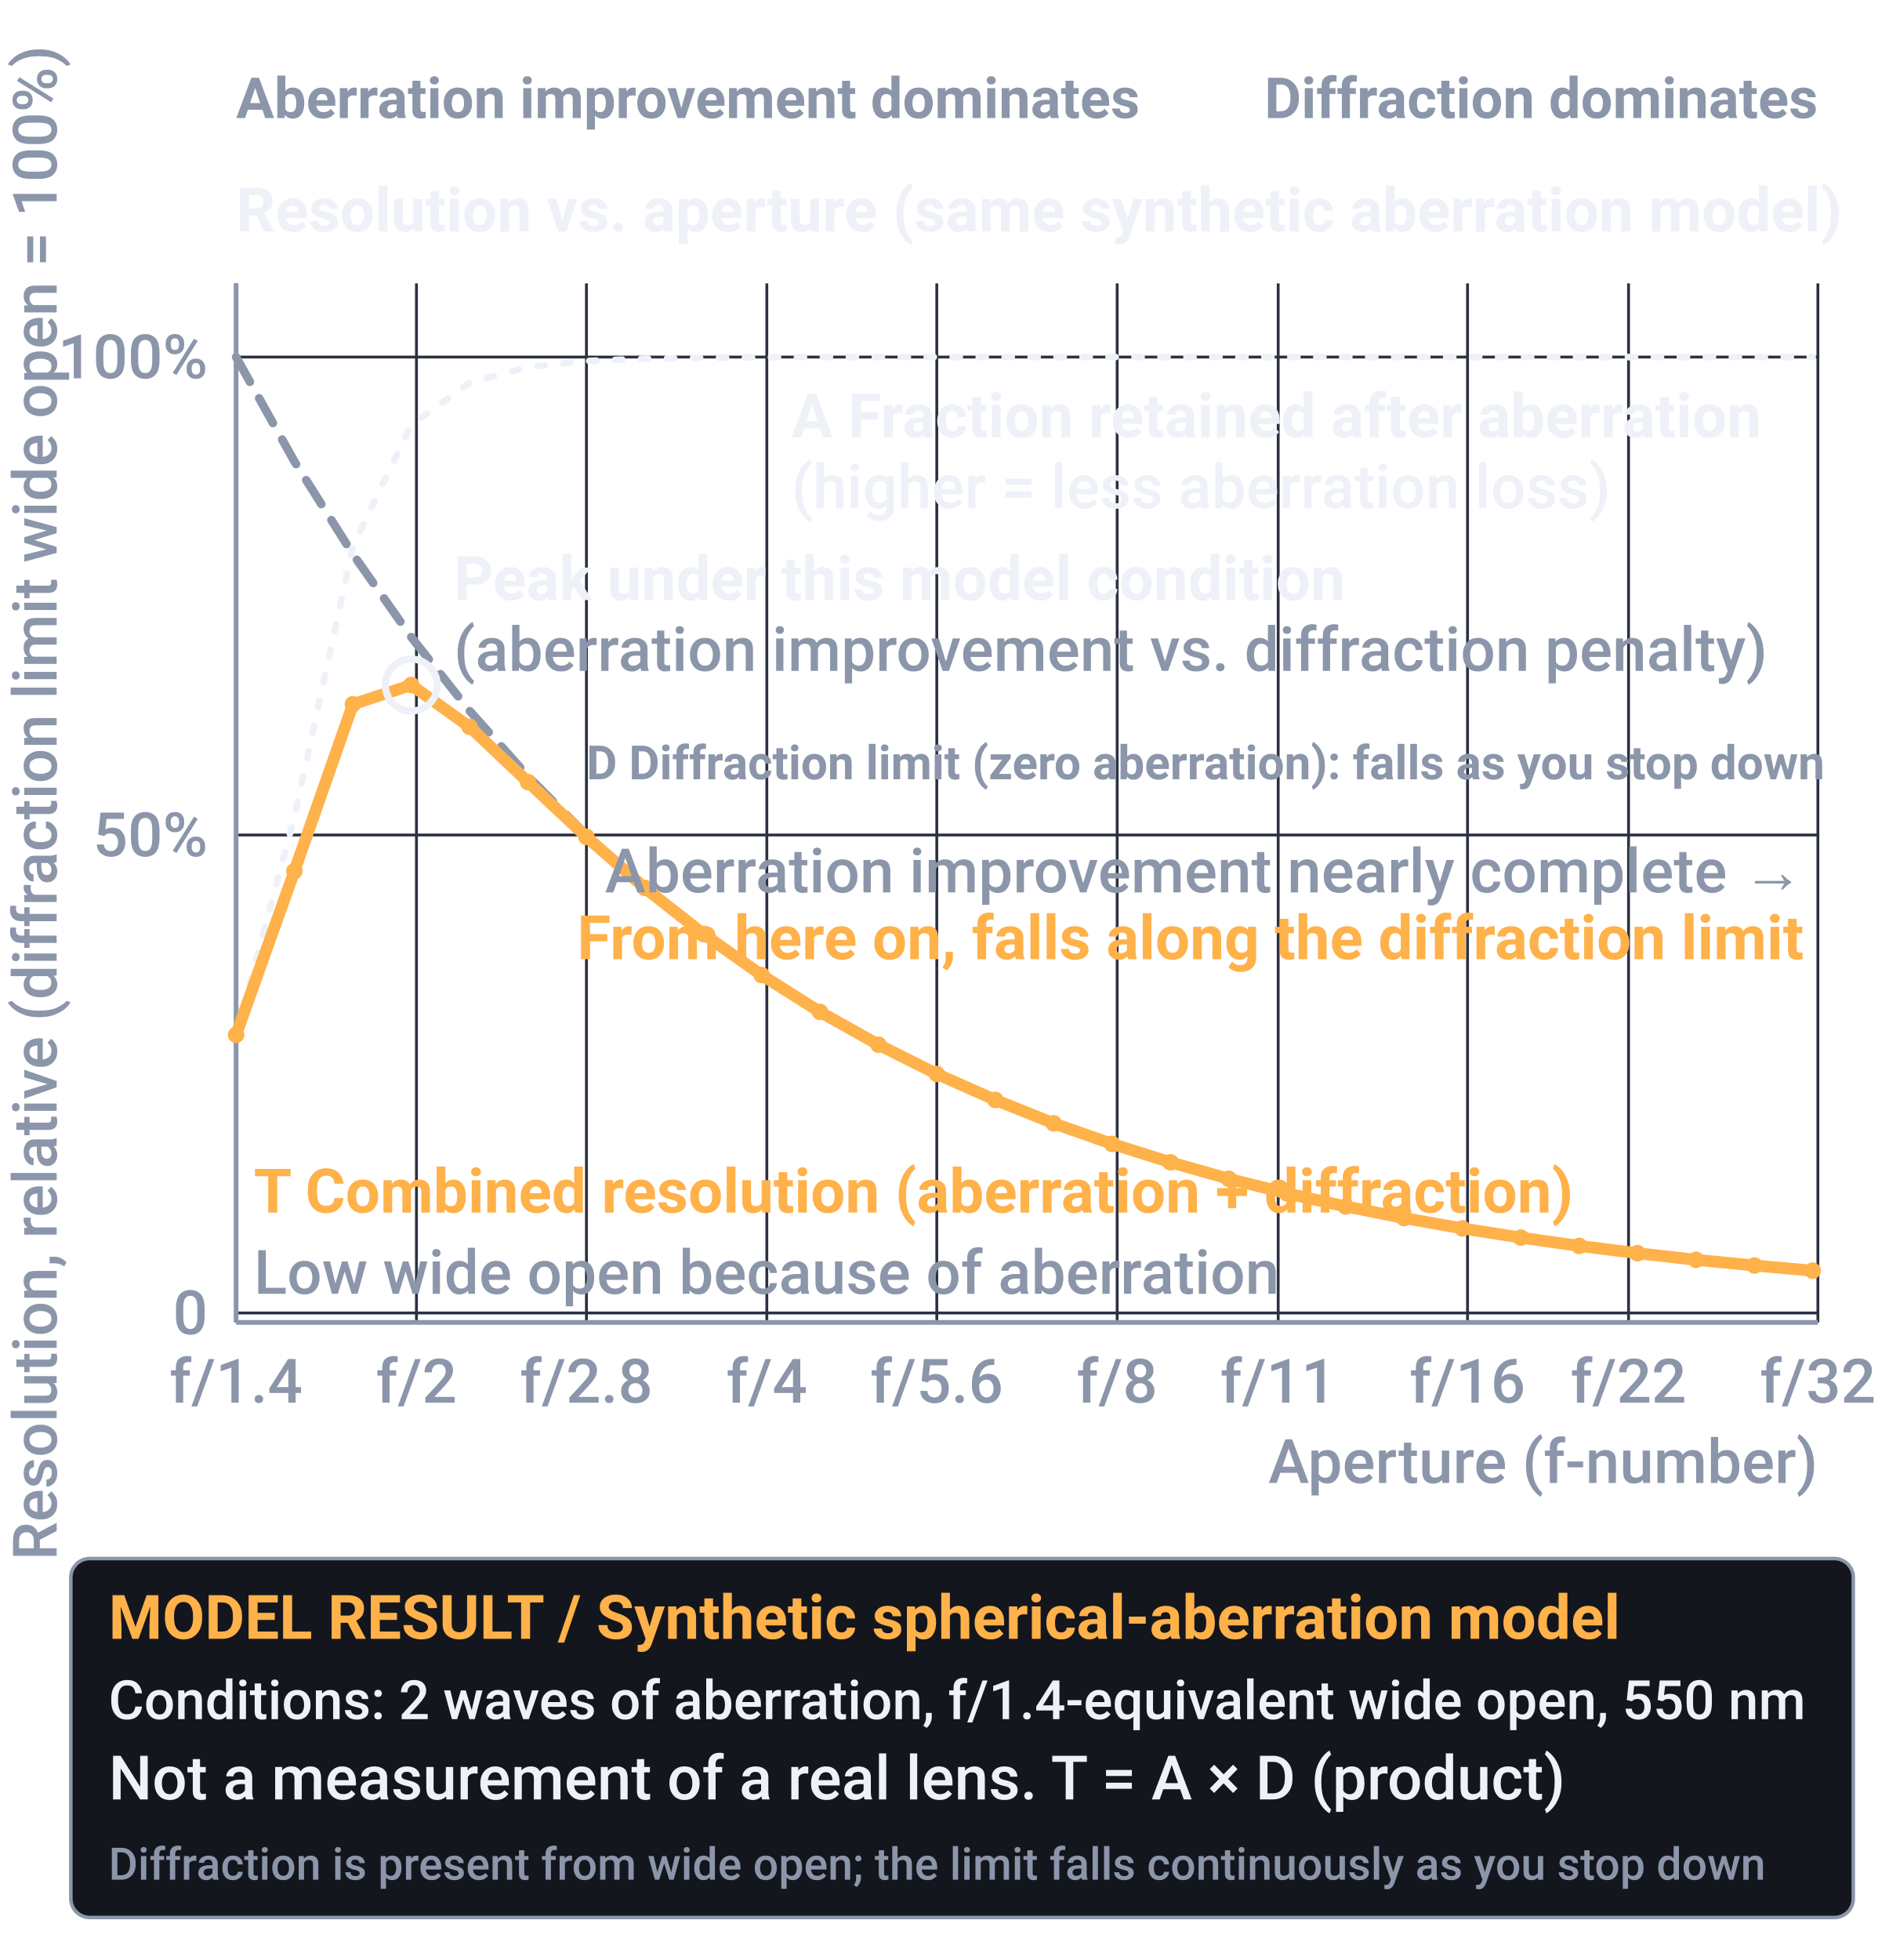
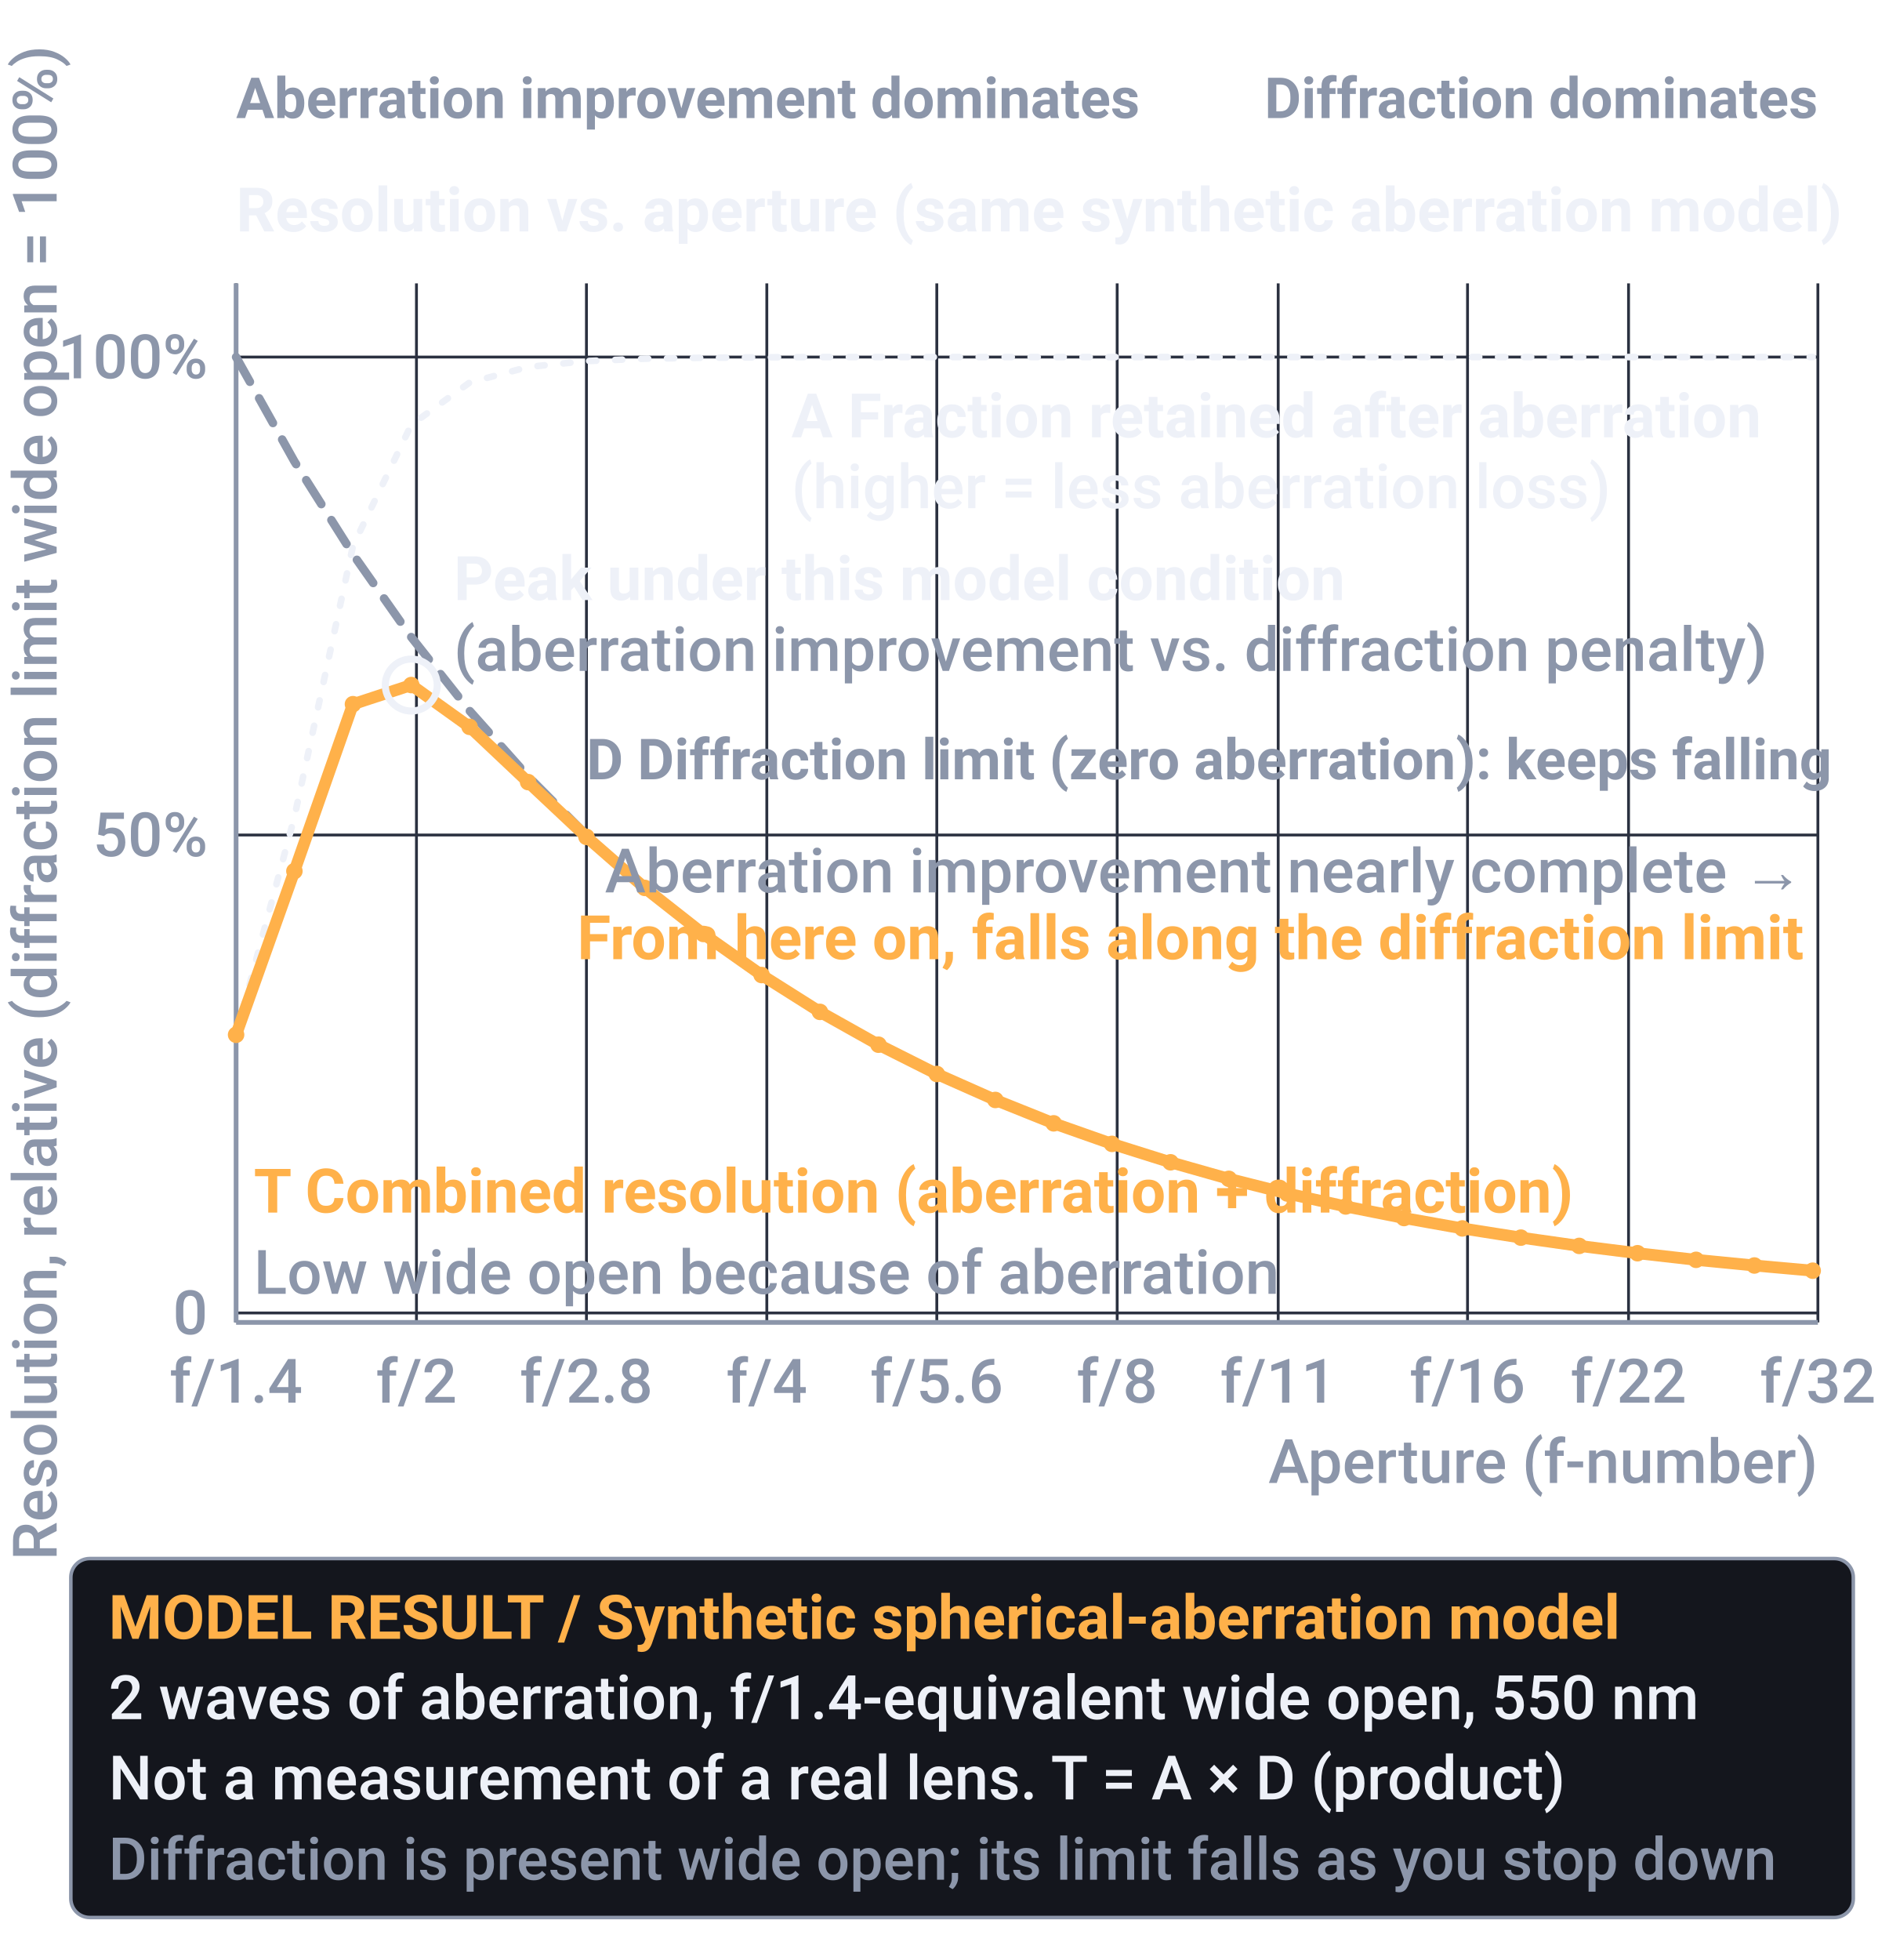
<svg xmlns="http://www.w3.org/2000/svg" viewBox="0 0 800 830" width="800" height="830" role="img" aria-labelledby="t">
  <g font-family="system-ui,-apple-system,'Segoe UI',Roboto,'Helvetica Neue','Hiragino Sans','Noto Sans JP',Arial,sans-serif">
    <line x1="100.0" y1="120.0" x2="100.0" y2="560.0" stroke="#2b3140" stroke-width="1.2" />
    <text x="100.0" y="594.0" fill="#8c96aa" font-size="26" font-weight="500" text-anchor="middle">f/1.4</text>
    <line x1="176.4" y1="120.0" x2="176.4" y2="560.0" stroke="#2b3140" stroke-width="1.2" />
    <text x="176.4" y="594.0" fill="#8c96aa" font-size="26" font-weight="500" text-anchor="middle">f/2</text>
    <line x1="248.4" y1="120.0" x2="248.4" y2="560.0" stroke="#2b3140" stroke-width="1.2" />
    <text x="248.4" y="594.0" fill="#8c96aa" font-size="26" font-weight="500" text-anchor="middle">f/2.8</text>
    <line x1="324.8" y1="120.0" x2="324.8" y2="560.0" stroke="#2b3140" stroke-width="1.2" />
    <text x="324.8" y="594.0" fill="#8c96aa" font-size="26" font-weight="500" text-anchor="middle">f/4</text>
    <line x1="396.8" y1="120.0" x2="396.8" y2="560.0" stroke="#2b3140" stroke-width="1.2" />
    <text x="396.8" y="594.0" fill="#8c96aa" font-size="26" font-weight="500" text-anchor="middle">f/5.6</text>
    <line x1="473.2" y1="120.0" x2="473.2" y2="560.0" stroke="#2b3140" stroke-width="1.2" />
    <text x="473.2" y="594.0" fill="#8c96aa" font-size="26" font-weight="500" text-anchor="middle">f/8</text>
    <line x1="541.4" y1="120.0" x2="541.4" y2="560.0" stroke="#2b3140" stroke-width="1.2" />
    <text x="541.4" y="594.0" fill="#8c96aa" font-size="26" font-weight="500" text-anchor="middle">f/11</text>
    <line x1="621.6" y1="120.0" x2="621.6" y2="560.0" stroke="#2b3140" stroke-width="1.2" />
    <text x="621.6" y="594.0" fill="#8c96aa" font-size="26" font-weight="500" text-anchor="middle">f/16</text>
    <line x1="689.8" y1="120.0" x2="689.8" y2="560.0" stroke="#2b3140" stroke-width="1.2" />
    <text x="689.8" y="594.0" fill="#8c96aa" font-size="26" font-weight="500" text-anchor="middle">f/22</text>
    <line x1="770.0" y1="120.0" x2="770.0" y2="560.0" stroke="#2b3140" stroke-width="1.2" />
    <text x="770.0" y="594.0" fill="#8c96aa" font-size="26" font-weight="500" text-anchor="middle">f/32</text>
    <line x1="100.0" y1="151.2" x2="770.0" y2="151.2" stroke="#2b3140" stroke-width="1.2" />
    <text x="88.0" y="160.2" fill="#8c96aa" font-size="26" font-weight="500" text-anchor="end">100%</text>
    <line x1="100.0" y1="353.6" x2="770.0" y2="353.6" stroke="#2b3140" stroke-width="1.2" />
    <text x="88.0" y="362.6" fill="#8c96aa" font-size="26" font-weight="500" text-anchor="end">50%</text>
    <line x1="100.0" y1="556.0" x2="770.0" y2="556.0" stroke="#2b3140" stroke-width="1.2" />
    <text x="88.0" y="565.0" fill="#8c96aa" font-size="26" font-weight="500" text-anchor="end">0</text>
    <line x1="100.0" y1="560.0" x2="770.0" y2="560.0" stroke="#8c96aa" stroke-width="2" />
    <line x1="100.0" y1="120.0" x2="100.0" y2="560.0" stroke="#8c96aa" stroke-width="2" />
    <text x="770.0" y="628.0" fill="#8c96aa" font-size="26" font-weight="500" text-anchor="end">Aperture (f-number)</text>
    <text transform="translate(24 340.0) rotate(-90)" fill="#8c96aa" font-size="26" font-weight="500" text-anchor="middle">Resolution, relative (diffraction limit wide open = 100%)</text>
    <text x="100.0" y="50.0" fill="#8c96aa" font-size="24" font-weight="700" text-anchor="start">Aberration improvement dominates</text>
    <text x="770.0" y="50.0" fill="#8c96aa" font-size="24" font-weight="700" text-anchor="end">Diffraction dominates</text>
    <text x="100.0" y="98.0" fill="#eef1f8" font-size="26" font-weight="700" text-anchor="start">Resolution vs. aperture (same synthetic aberration model)</text>
    <polyline points="100.0,151.2 124.7,195.4 149.5,234.7 174.2,269.8 198.9,301.0 223.7,328.8 248.4,353.6 273.1,375.7 297.9,395.4 322.6,412.9 347.3,428.5 372.1,442.4 396.8,454.8 421.6,465.8 446.3,475.7 471.0,484.4 495.8,492.2 520.5,499.2 545.2,505.4 570.0,510.9 594.7,515.8 619.4,520.2 644.2,524.1 668.9,527.6 693.6,530.7 718.4,533.5 743.1,535.9 767.8,538.1" fill="none" stroke="#8c96aa" stroke-width="3.6" stroke-dasharray="12 8" stroke-linecap="round" />
    <polyline points="100.0,438.2 124.7,346.0 149.5,231.2 174.2,179.9 198.9,162.0 223.7,155.4 248.4,152.9 273.1,151.9 297.9,151.5 322.6,151.3 347.3,151.2 372.1,151.2 396.8,151.2 421.6,151.2 446.3,151.2 471.0,151.2 495.8,151.2 520.5,151.2 545.2,151.2 570.0,151.2 594.7,151.2 619.4,151.2 644.2,151.2 668.9,151.2 693.6,151.2 718.4,151.2 743.1,151.2 767.8,151.2" fill="none" stroke="#eef1f8" stroke-width="2.8" stroke-dasharray="3 8" stroke-linecap="round" />
    <polyline points="100.0,438.2 124.7,368.9 149.5,298.2 174.2,290.1 198.9,307.8 223.7,331.2 248.4,354.4 273.1,376.0 297.9,395.5 322.6,412.9 347.3,428.5 372.1,442.4 396.8,454.8 421.6,465.8 446.3,475.7 471.0,484.4 495.8,492.2 520.5,499.2 545.2,505.4 570.0,510.9 594.7,515.8 619.4,520.2 644.2,524.1 668.9,527.6 693.6,530.7 718.4,533.5 743.1,535.9 767.8,538.1" fill="none" stroke="#ffb14a" stroke-width="5.0" stroke-linecap="round" />
    <circle cx="100.0" cy="438.2" r="3.5" fill="#ffb14a" />
    <circle cx="124.7" cy="368.9" r="3.5" fill="#ffb14a" />
    <circle cx="149.5" cy="298.2" r="3.5" fill="#ffb14a" />
    <circle cx="174.2" cy="290.1" r="3.5" fill="#ffb14a" />
    <circle cx="198.9" cy="307.8" r="3.5" fill="#ffb14a" />
    <circle cx="223.7" cy="331.2" r="3.5" fill="#ffb14a" />
    <circle cx="248.4" cy="354.4" r="3.5" fill="#ffb14a" />
    <circle cx="273.1" cy="376.0" r="3.5" fill="#ffb14a" />
    <circle cx="297.9" cy="395.5" r="3.5" fill="#ffb14a" />
    <circle cx="322.6" cy="412.9" r="3.5" fill="#ffb14a" />
    <circle cx="347.3" cy="428.5" r="3.5" fill="#ffb14a" />
    <circle cx="372.1" cy="442.4" r="3.5" fill="#ffb14a" />
    <circle cx="396.8" cy="454.8" r="3.5" fill="#ffb14a" />
    <circle cx="421.6" cy="465.8" r="3.5" fill="#ffb14a" />
    <circle cx="446.3" cy="475.7" r="3.5" fill="#ffb14a" />
    <circle cx="471.0" cy="484.4" r="3.5" fill="#ffb14a" />
    <circle cx="495.8" cy="492.2" r="3.5" fill="#ffb14a" />
    <circle cx="520.5" cy="499.2" r="3.5" fill="#ffb14a" />
    <circle cx="545.2" cy="505.4" r="3.5" fill="#ffb14a" />
    <circle cx="570.0" cy="510.9" r="3.5" fill="#ffb14a" />
    <circle cx="594.7" cy="515.8" r="3.5" fill="#ffb14a" />
    <circle cx="619.4" cy="520.2" r="3.5" fill="#ffb14a" />
    <circle cx="644.2" cy="524.1" r="3.5" fill="#ffb14a" />
    <circle cx="668.9" cy="527.6" r="3.5" fill="#ffb14a" />
    <circle cx="693.6" cy="530.7" r="3.5" fill="#ffb14a" />
    <circle cx="718.4" cy="533.5" r="3.5" fill="#ffb14a" />
    <circle cx="743.1" cy="535.9" r="3.5" fill="#ffb14a" />
    <circle cx="767.8" cy="538.1" r="3.5" fill="#ffb14a" />
    <circle cx="174.2" cy="290.1" r="11" fill="none" stroke="#eef1f8" stroke-width="3" />
    <text x="192.2" y="254.1" fill="#eef1f8" font-size="26" font-weight="700" text-anchor="start">Peak under this model condition</text>
    <text x="192.2" y="284.1" fill="#8c96aa" font-size="26" font-weight="500" text-anchor="start">(aberration improvement vs. diffraction penalty)</text>
-     <text x="335.2" y="185.2" fill="#eef1f8" font-size="26" font-weight="700" text-anchor="start">A  Fraction retained after aberration</text>
+     <text x="335.2" y="185.2" fill="#eef1f8" font-size="26" font-weight="700" text-anchor="start">A Fraction retained after aberration</text>
    <text x="335.2" y="215.2" fill="#eef1f8" font-size="26" font-weight="500" text-anchor="start">(higher = less aberration loss)</text>
-     <text x="248.4" y="330.0" fill="#8c96aa" font-size="20" font-weight="700" text-anchor="start">D  Diffraction limit (zero aberration): falls as you stop down</text>
-     <text x="107.5" y="513.5" fill="#ffb14a" font-size="26" font-weight="700" text-anchor="start">T  Combined resolution (aberration + diffraction)</text>
+     <text x="248.4" y="330.0" fill="#8c96aa" font-size="24" font-weight="700" text-anchor="start">D Diffraction limit (zero aberration): keeps falling</text>
+     <text x="107.5" y="513.5" fill="#ffb14a" font-size="26" font-weight="700" text-anchor="start">T Combined resolution (aberration + diffraction)</text>
    <text x="107.5" y="547.9" fill="#8c96aa" font-size="26" font-weight="500" text-anchor="start">Low wide open because of aberration</text>
    <text x="764.0" y="377.9" fill="#8c96aa" font-size="26" font-weight="500" text-anchor="end">Aberration improvement nearly complete →</text>
    <text x="764.0" y="406.2" fill="#ffb14a" font-size="26" font-weight="700" text-anchor="end">From here on, falls along the diffraction limit</text>
    <rect x="30" y="660" width="755" height="152" rx="8" fill="#14161d" stroke="#8c96aa" stroke-width="1.5" />
    <text x="46.0" y="694.0" fill="#ffb14a" font-size="26" font-weight="700" text-anchor="start">MODEL RESULT / Synthetic spherical-aberration model</text>
-     <text x="46.0" y="728.0" fill="#eef1f8" font-size="23" font-weight="500" text-anchor="start">Conditions: 2 waves of aberration, f/1.4-equivalent wide open, 550 nm</text>
+     <text x="46.0" y="728.0" fill="#eef1f8" font-size="26" font-weight="500" text-anchor="start">2 waves of aberration, f/1.4-equivalent wide open, 550 nm</text>
    <text x="46.0" y="762.0" fill="#eef1f8" font-size="26" font-weight="500" text-anchor="start">Not a measurement of a real lens. T = A × D (product)</text>
-     <text x="46.0" y="796.0" fill="#8c96aa" font-size="19" font-weight="500" text-anchor="start">Diffraction is present from wide open; the limit falls continuously as you stop down</text>
+     <text x="46.0" y="796.0" fill="#8c96aa" font-size="25" font-weight="500" text-anchor="start">Diffraction is present wide open; its limit falls as you stop down</text>
  </g>
</svg>
